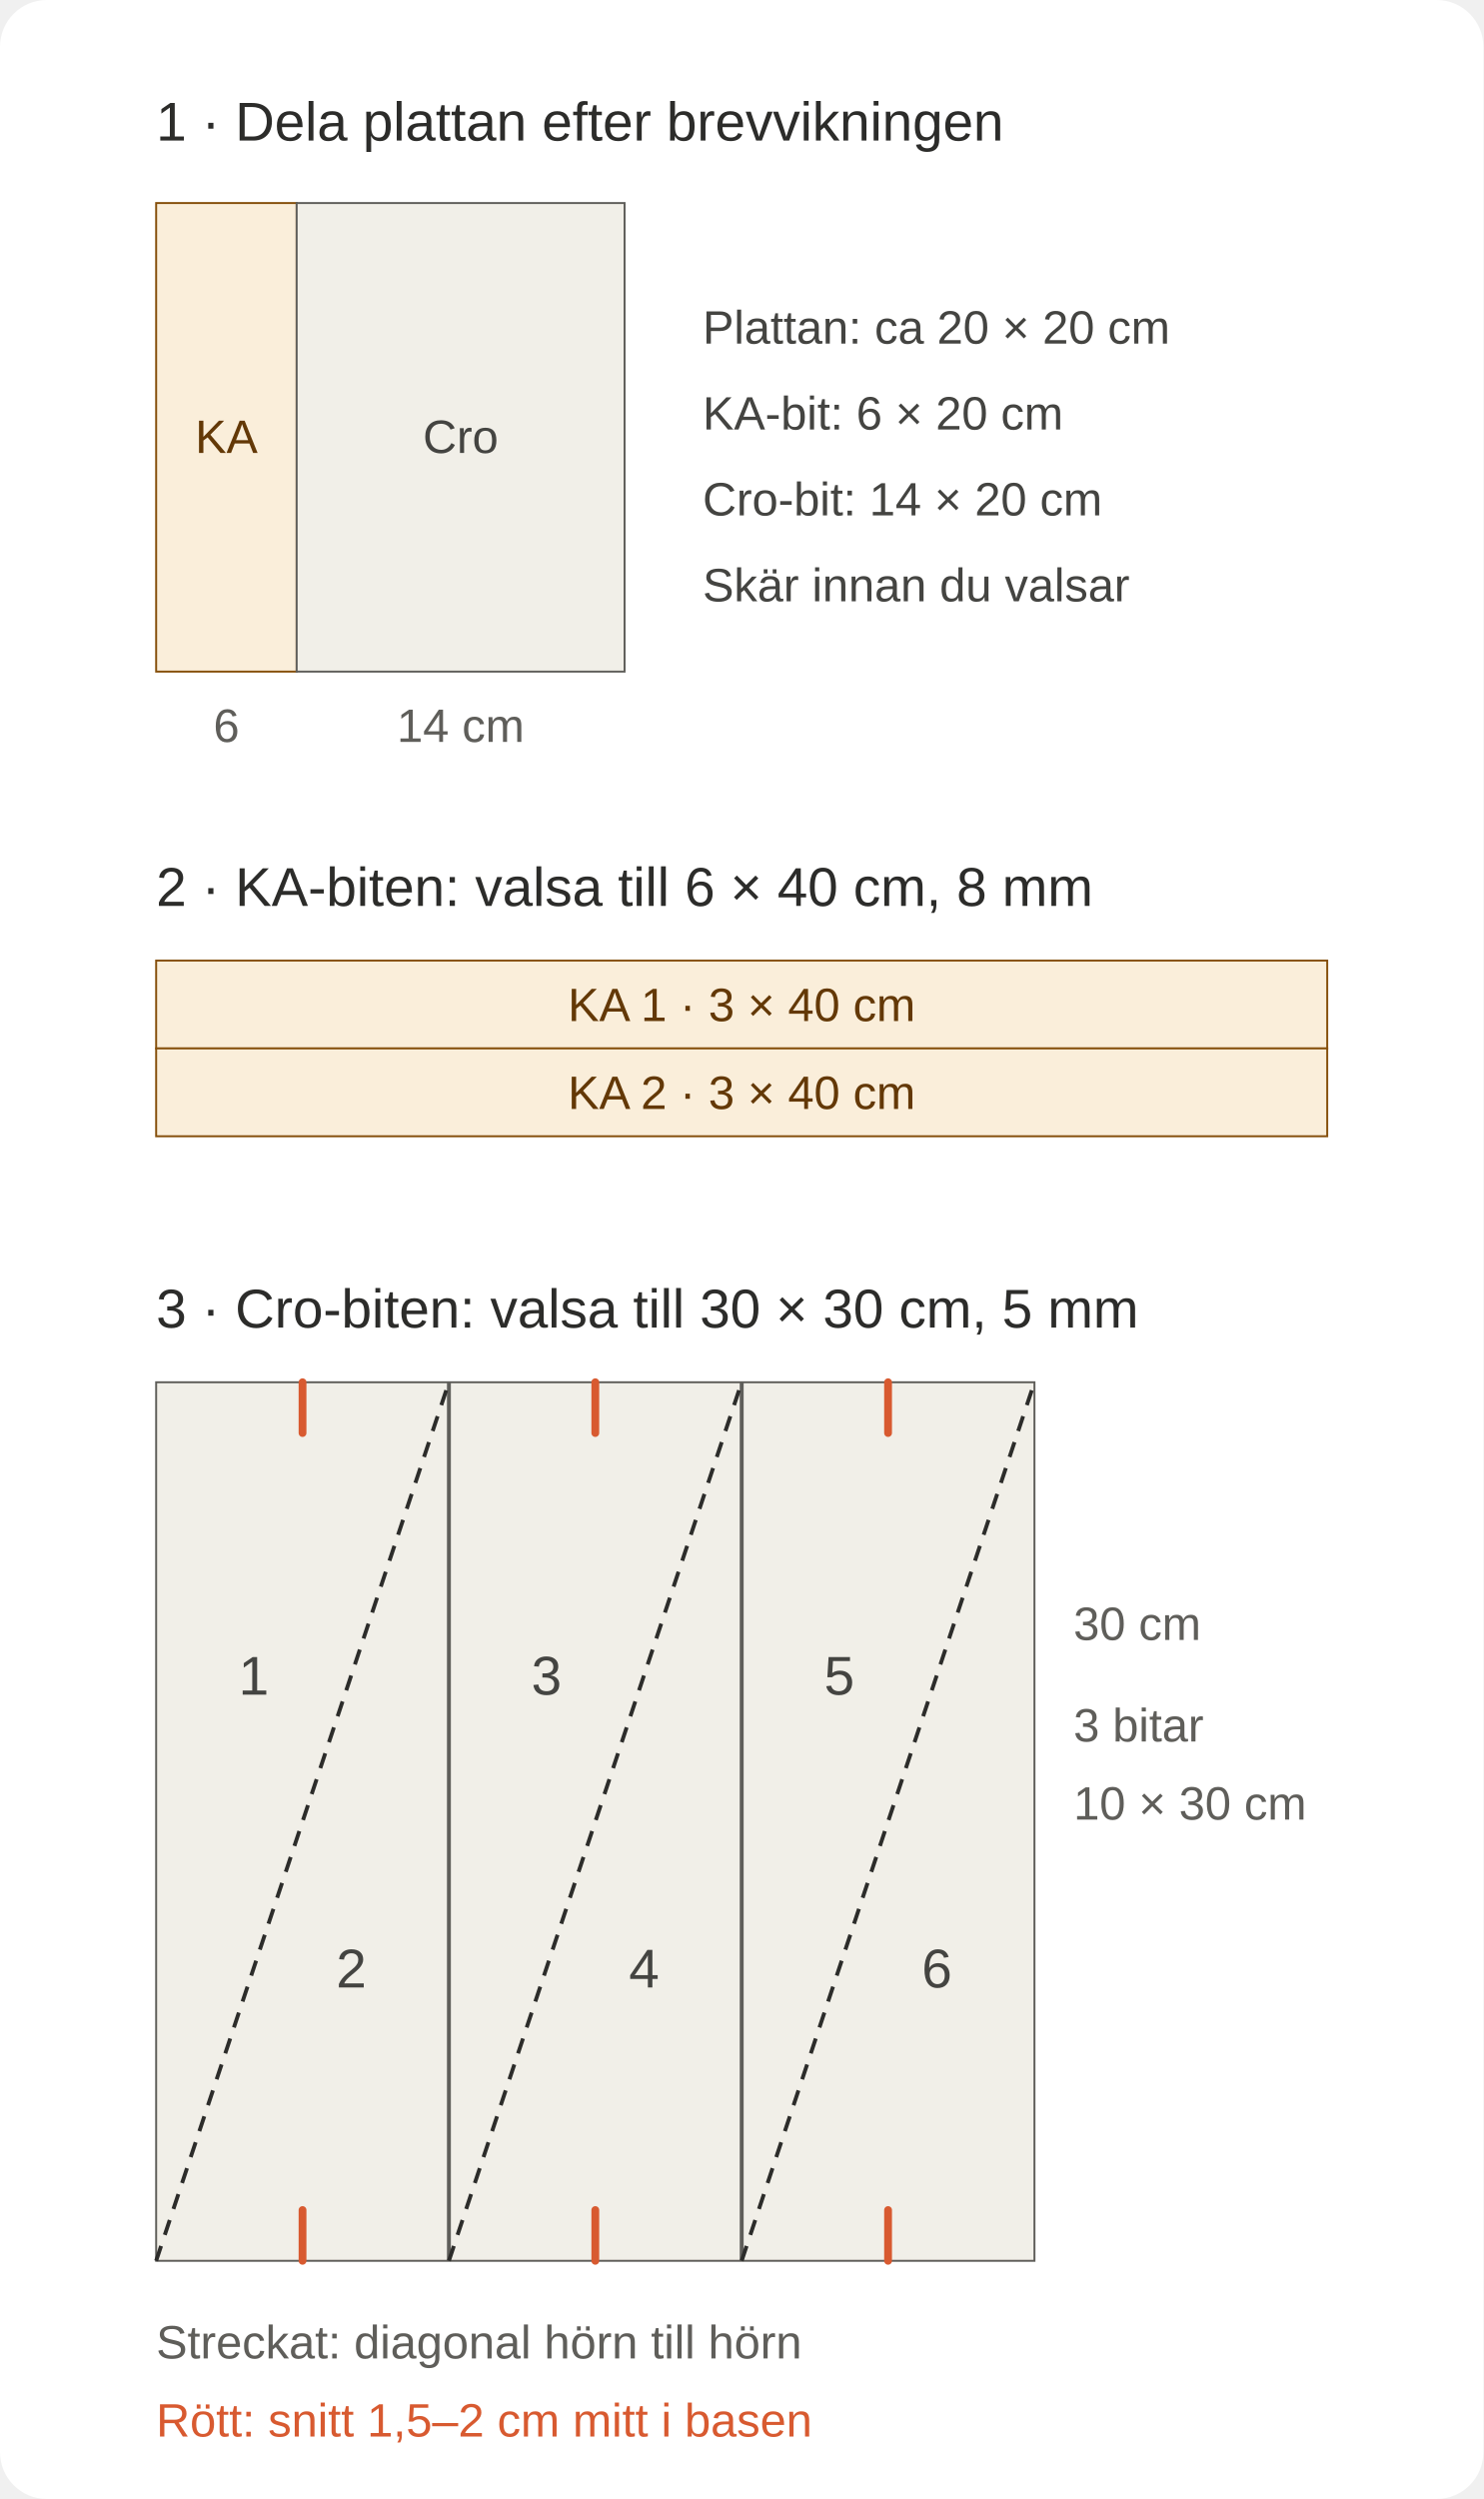
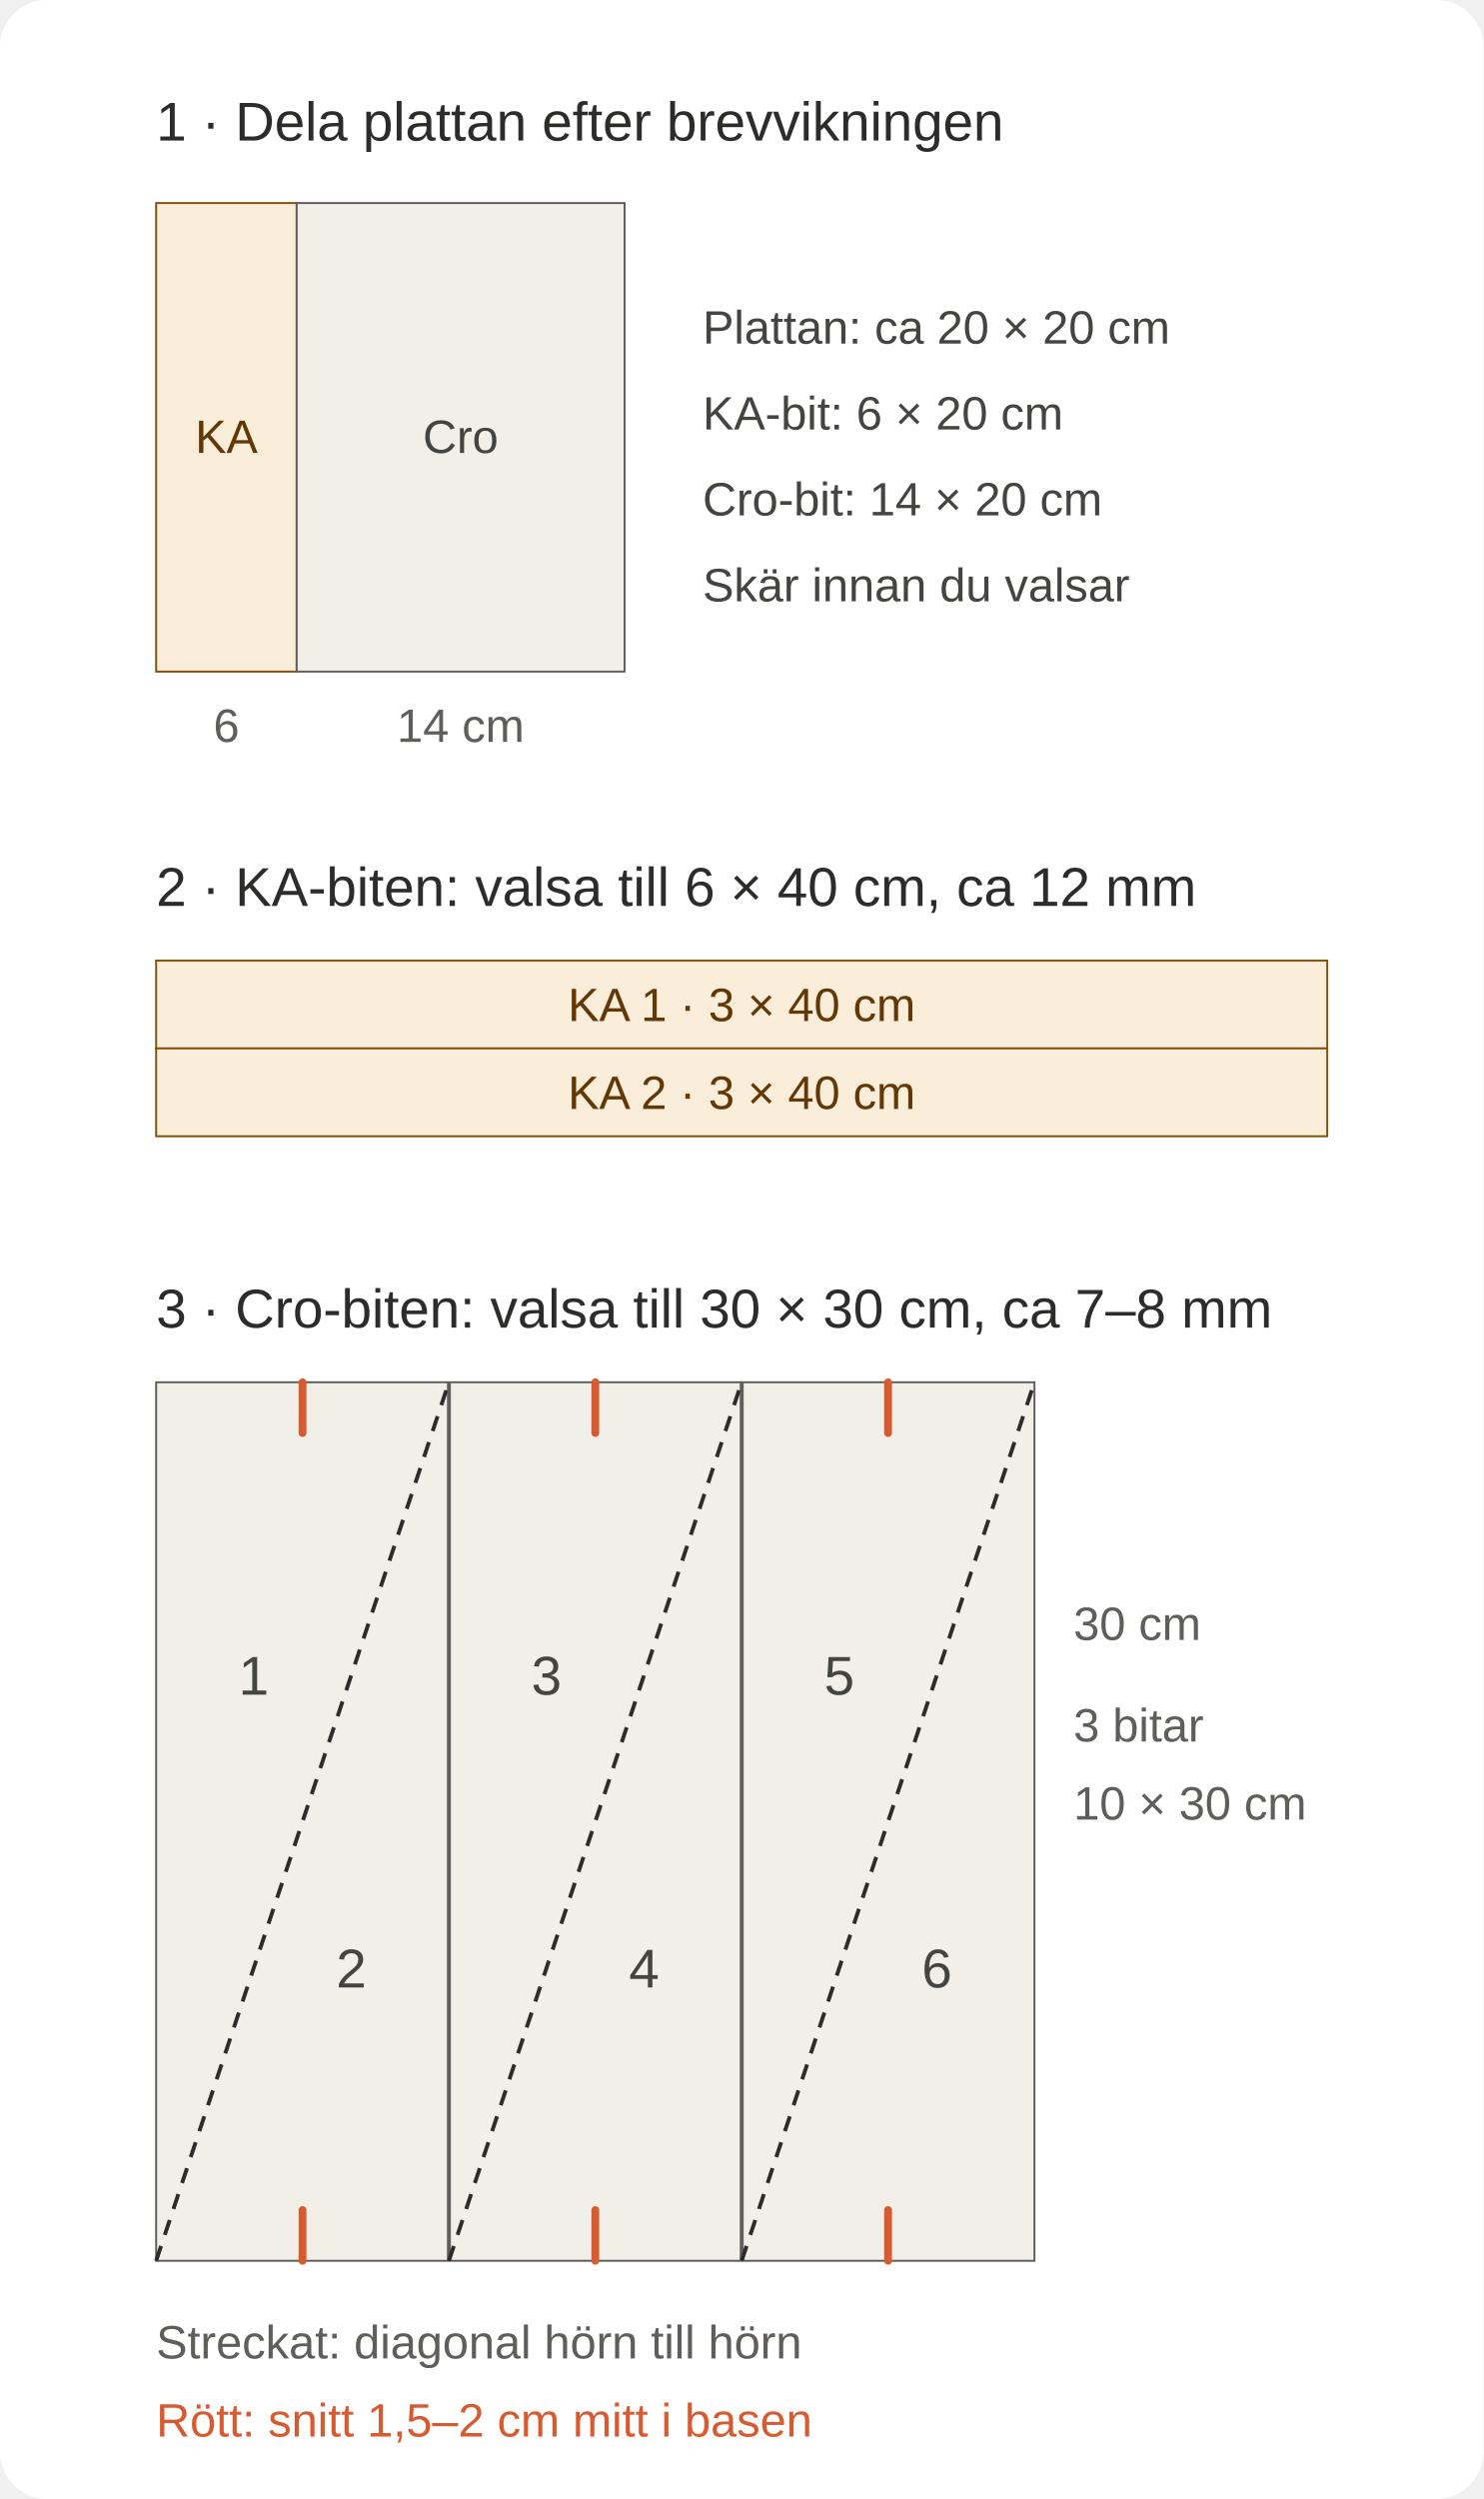
<svg xmlns="http://www.w3.org/2000/svg" viewBox="0 0 380 640" font-family="-apple-system, 'Google Sans', 'Helvetica Neue', Arial, sans-serif">
  <rect x="0" y="0" width="380" height="640" rx="12" fill="#FFFFFF" />
  <text x="40" y="36" font-size="14" font-weight="500" fill="#2C2C2A">1 · Dela plattan efter brevvikningen</text>
  <rect x="40" y="52" width="36" height="120" fill="#FAEEDA" stroke="#854F0B" stroke-width="0.5" />
  <rect x="76" y="52" width="84" height="120" fill="#F1EFE8" stroke="#5F5E5A" stroke-width="0.5" />
  <text x="58" y="116" font-size="12" fill="#633806" text-anchor="middle">KA</text>
  <text x="118" y="116" font-size="12" fill="#444441" text-anchor="middle">Cro</text>
  <text x="58" y="190" font-size="12" fill="#5F5E5A" text-anchor="middle">6</text>
  <text x="118" y="190" font-size="12" fill="#5F5E5A" text-anchor="middle">14 cm</text>
  <text x="180" y="88" font-size="12" fill="#444441">Plattan: ca 20 × 20 cm</text>
  <text x="180" y="110" font-size="12" fill="#444441">KA-bit: 6 × 20 cm</text>
  <text x="180" y="132" font-size="12" fill="#444441">Cro-bit: 14 × 20 cm</text>
  <text x="180" y="154" font-size="12" fill="#444441">Skär innan du valsar</text>
-   <text x="40" y="232" font-size="14" font-weight="500" fill="#2C2C2A">2 · KA-biten: valsa till 6 × 40 cm, 8 mm</text>
+   <text x="40" y="232" font-size="14" font-weight="500" fill="#2C2C2A">2 · KA-biten: valsa till 6 × 40 cm, ca 12 mm</text>
  <rect x="40" y="246" width="300" height="22.5" fill="#FAEEDA" stroke="#854F0B" stroke-width="0.5" />
  <rect x="40" y="268.5" width="300" height="22.5" fill="#FAEEDA" stroke="#854F0B" stroke-width="0.5" />
  <text x="190" y="261.5" font-size="12" fill="#633806" text-anchor="middle">KA 1 · 3 × 40 cm</text>
  <text x="190" y="284" font-size="12" fill="#633806" text-anchor="middle">KA 2 · 3 × 40 cm</text>
-   <text x="40" y="340" font-size="14" font-weight="500" fill="#2C2C2A">3 · Cro-biten: valsa till 30 × 30 cm, 5 mm</text>
+   <text x="40" y="340" font-size="14" font-weight="500" fill="#2C2C2A">3 · Cro-biten: valsa till 30 × 30 cm, ca 7–8 mm</text>
  <rect x="40" y="354" width="225" height="225" fill="#F1EFE8" stroke="#5F5E5A" stroke-width="0.5" />
  <g stroke="#5F5E5A" stroke-width="1">
    <line x1="115" y1="354" x2="115" y2="579" />
    <line x1="190" y1="354" x2="190" y2="579" />
  </g>
  <g stroke="#2C2C2A" stroke-width="1" stroke-dasharray="4 3">
    <line x1="40" y1="579" x2="115" y2="354" />
    <line x1="115" y1="579" x2="190" y2="354" />
    <line x1="190" y1="579" x2="265" y2="354" />
  </g>
  <g stroke="#D85A30" stroke-width="2" stroke-linecap="round">
    <line x1="77.5" y1="354" x2="77.5" y2="367" />
    <line x1="152.5" y1="354" x2="152.5" y2="367" />
    <line x1="227.5" y1="354" x2="227.5" y2="367" />
    <line x1="77.5" y1="579" x2="77.5" y2="566" />
    <line x1="152.5" y1="579" x2="152.5" y2="566" />
    <line x1="227.5" y1="579" x2="227.5" y2="566" />
  </g>
  <g font-size="14" font-weight="500" fill="#444441" text-anchor="middle">
    <text x="65" y="434">1</text>
    <text x="90" y="509">2</text>
    <text x="140" y="434">3</text>
    <text x="165" y="509">4</text>
    <text x="215" y="434">5</text>
    <text x="240" y="509">6</text>
  </g>
  <text x="275" y="420" font-size="12" fill="#5F5E5A">30 cm</text>
  <text x="275" y="446" font-size="12" fill="#5F5E5A">3 bitar</text>
  <text x="275" y="466" font-size="12" fill="#5F5E5A">10 × 30 cm</text>
  <text x="40" y="604" font-size="12" fill="#5F5E5A">Streckat: diagonal hörn till hörn</text>
  <text x="40" y="624" font-size="12" fill="#D85A30">Rött: snitt 1,5–2 cm mitt i basen</text>
</svg>
